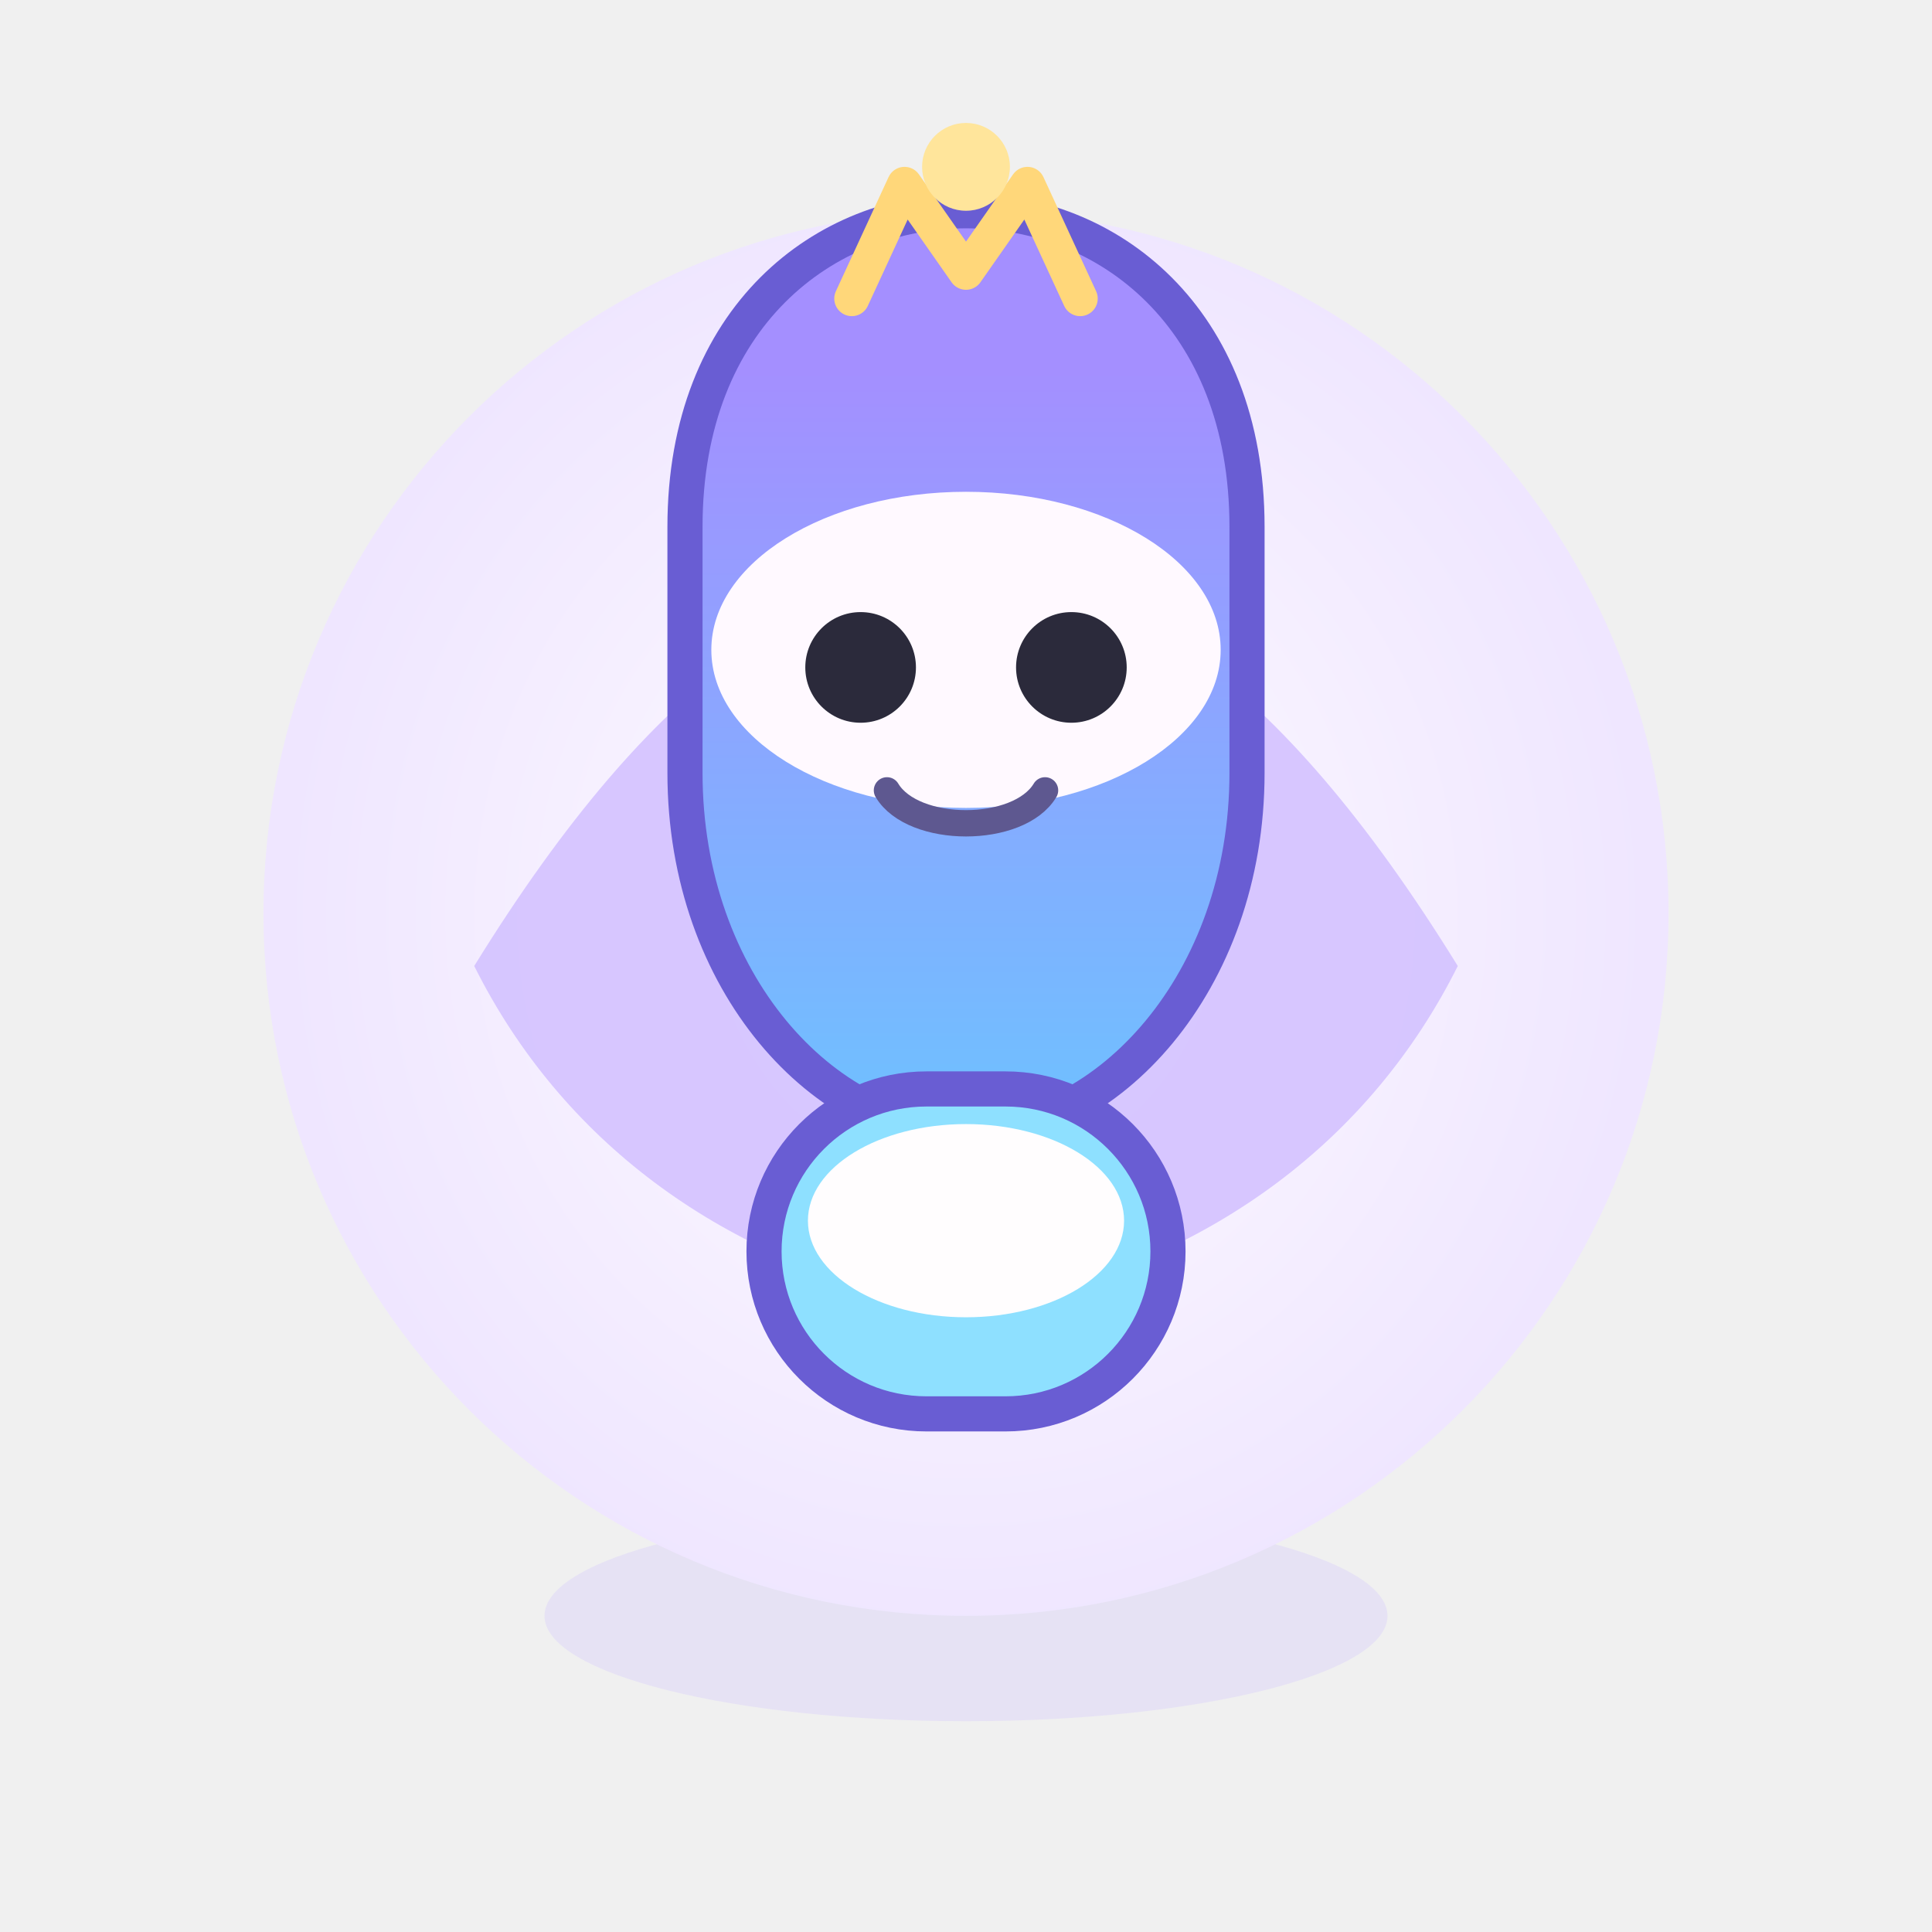
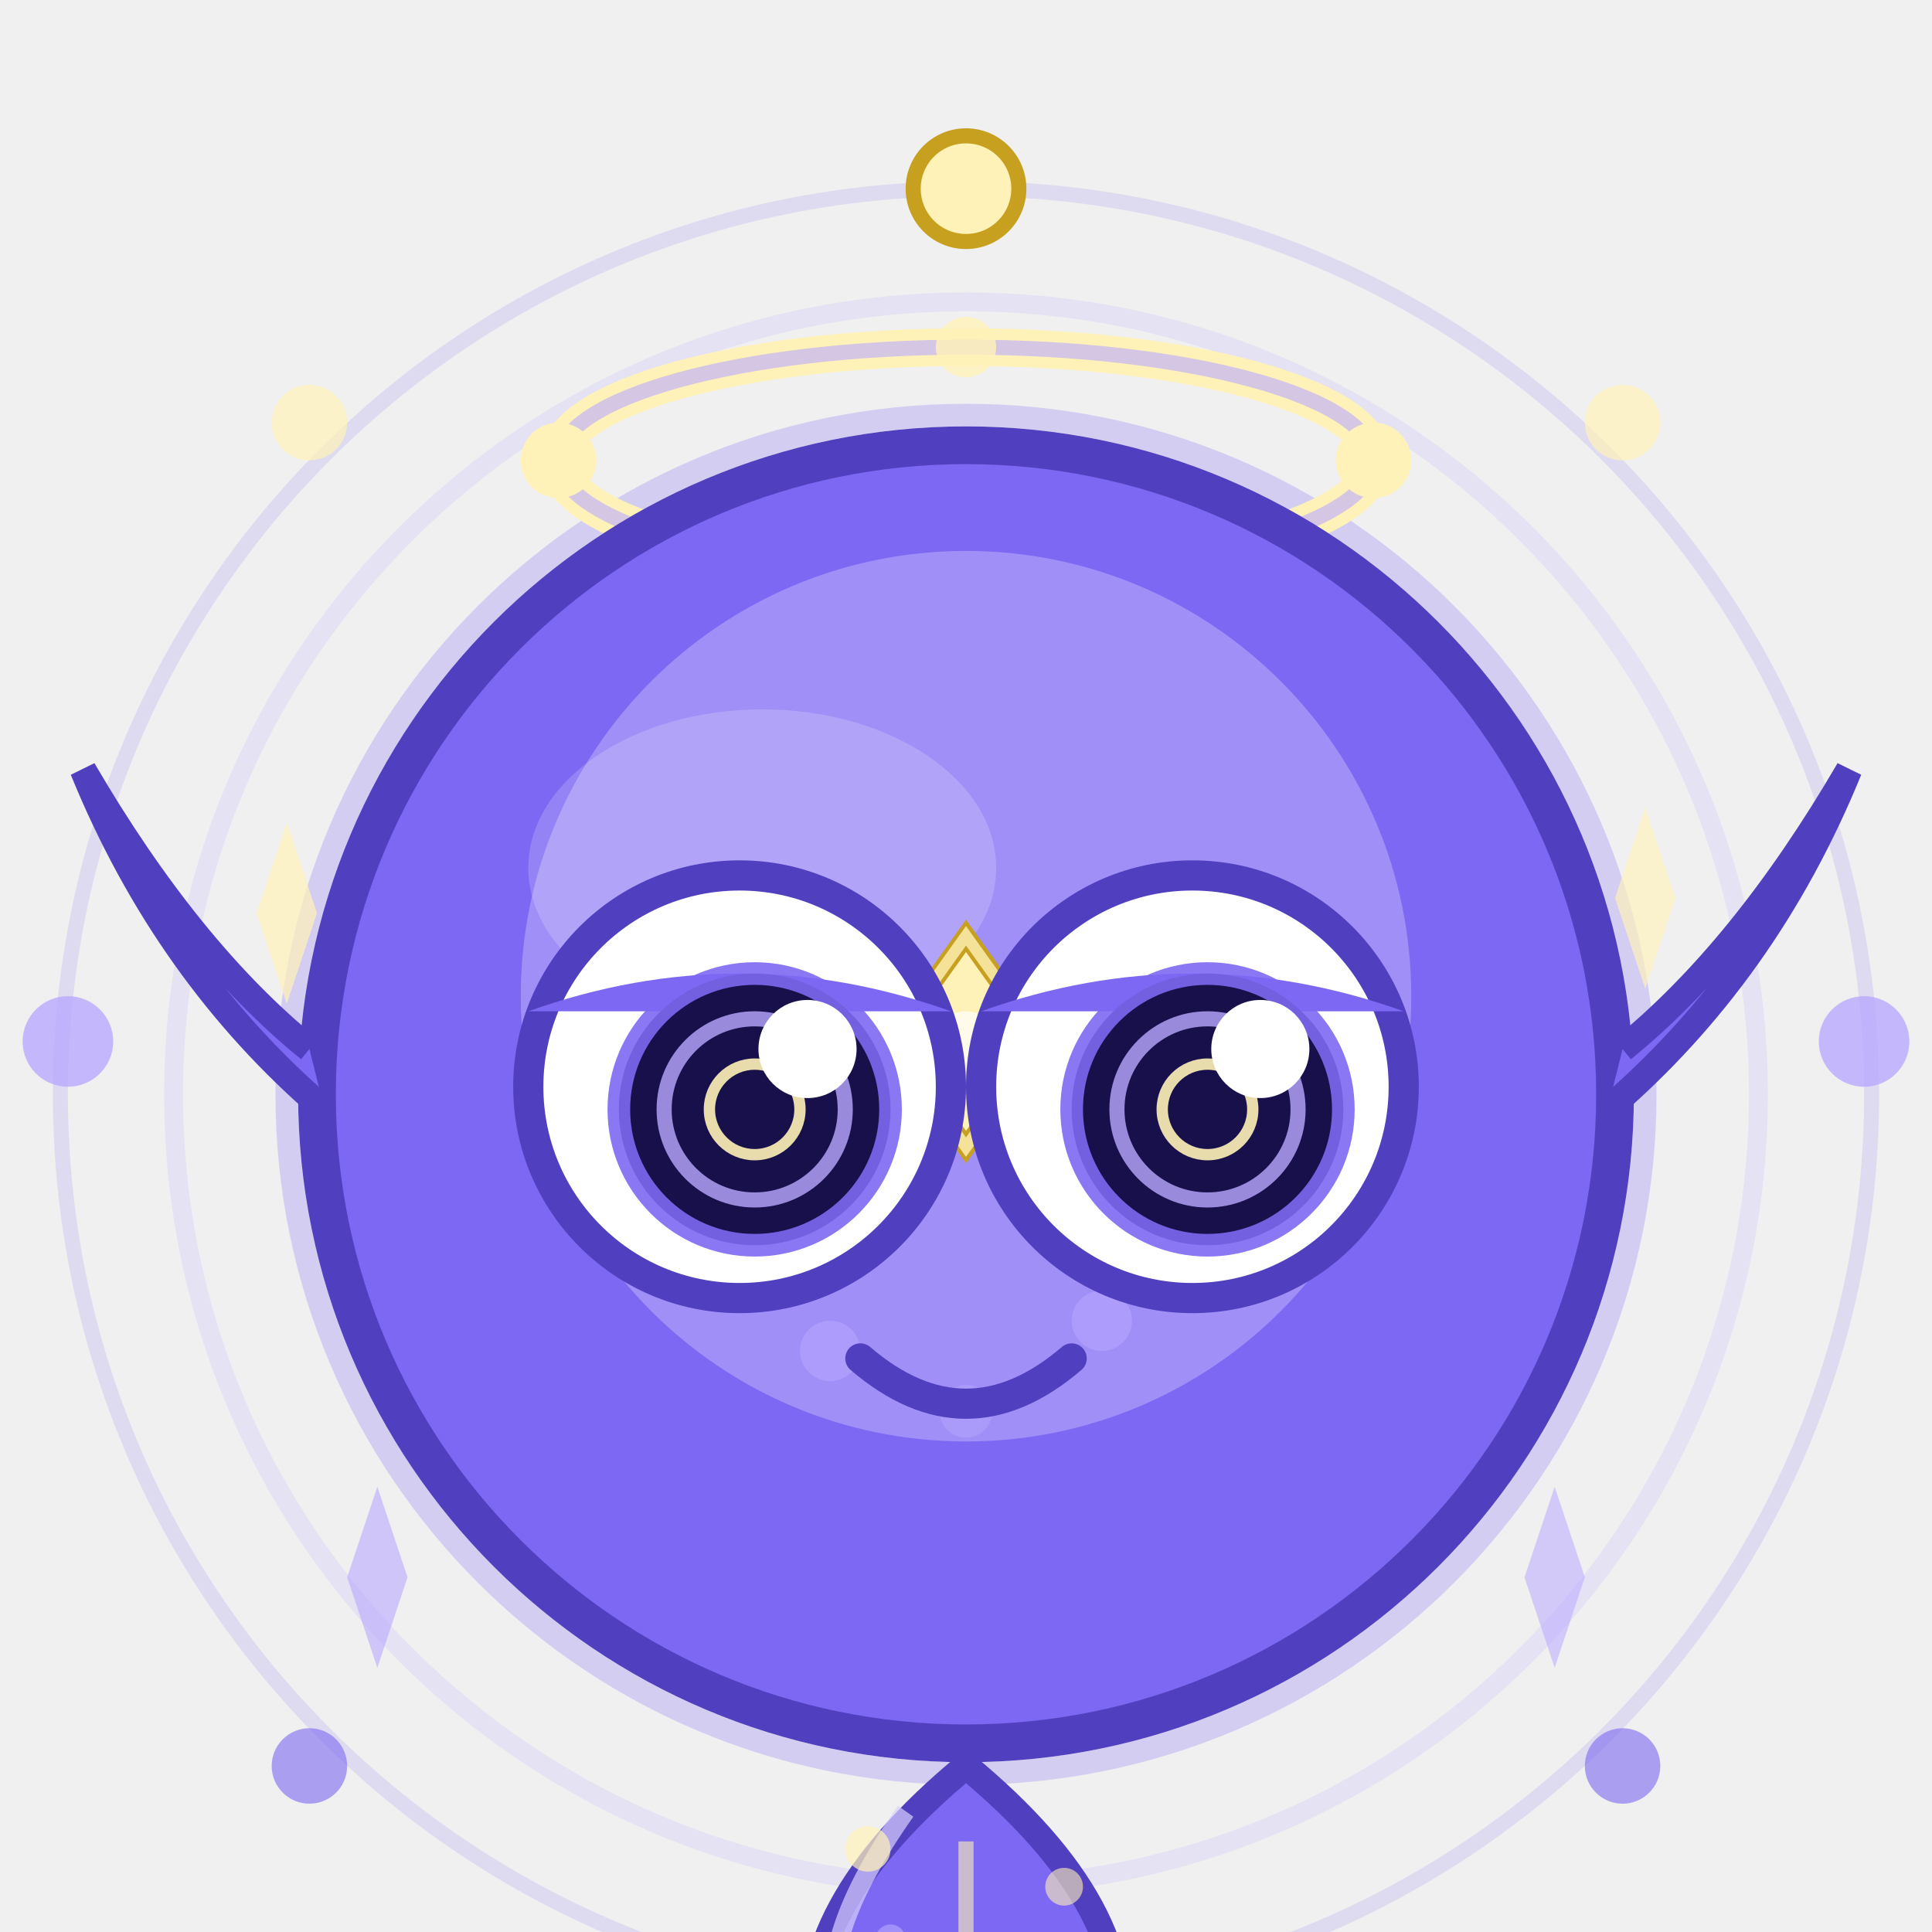
- <svg xmlns="http://www.w3.org/2000/svg" width="220" height="220" viewBox="0 0 220 220" fill="none">
-   <defs>
-     <radialGradient id="spriteOracleBg" cx="0" cy="0" r="1" gradientUnits="userSpaceOnUse" gradientTransform="translate(110 104) rotate(90) scale(82 78)">
-       <stop stop-color="#FFFDFE" />
-       <stop offset="1" stop-color="#EFE6FF" />
-     </radialGradient>
-     <linearGradient id="spriteOracleBody" x1="110" y1="42" x2="110" y2="162" gradientUnits="userSpaceOnUse">
-       <stop stop-color="#A48FFF" />
-       <stop offset="1" stop-color="#59D4FF" />
-     </linearGradient>
-   </defs>
-   <ellipse cx="110" cy="184" rx="48" ry="12" fill="#D1C1FF" fill-opacity=".3" />
-   <circle cx="110" cy="104" r="80" fill="url(#spriteOracleBg)" />
-   <path d="M54 110C75 76 93 66 109 66C101 89 100 120 104 148C82 143 64 130 54 110Z" fill="#D2C0FF" fill-opacity=".86" />
-   <path d="M166 110C145 76 127 66 111 66C119 89 120 120 116 148C138 143 156 130 166 110Z" fill="#D2C0FF" fill-opacity=".86" />
-   <path d="M78 60C78 36 94 24 110 24C126 24 142 36 142 60V88C142 112 126 129 110 129C94 129 78 112 78 88V60Z" fill="url(#spriteOracleBody)" stroke="#695DD3" stroke-width="4" />
-   <ellipse cx="110" cy="74" rx="29" ry="18" fill="#FFF9FF" />
-   <rect x="87" y="124" width="46" height="37" rx="18.5" fill="#8EE0FF" stroke="#695DD3" stroke-width="4" />
-   <ellipse cx="110" cy="139" rx="18" ry="11" fill="#FFFDFE" />
-   <circle cx="98" cy="76" r="6.3" fill="#2B2A3B" />
-   <circle cx="122" cy="76" r="6.3" fill="#2B2A3B" />
-   <path d="M101 90C104 95 116 95 119 90" stroke="#5E5890" stroke-width="3" stroke-linecap="round" />
-   <path d="M97 34L103 21L110 31L117 21L123 34" stroke="#FFD77A" stroke-width="4" stroke-linecap="round" stroke-linejoin="round" />
-   <circle cx="110" cy="19" r="5" fill="#FFE59B" />
+ <svg xmlns="http://www.w3.org/2000/svg" viewBox="0 0 512 512" width="512" height="512">
+   <g id="orbit-rings">
+     <circle cx="256" cy="290" r="240" fill="none" stroke="#7C68F2" stroke-width="4" opacity=".15" />
+     <circle cx="256" cy="290" r="210" fill="none" stroke="#B9A9FF" stroke-width="5" opacity=".2" />
+     <circle cx="256" cy="290" r="180" fill="none" stroke="#7C68F2" stroke-width="6" opacity=".25" />
+     <circle cx="256" cy="50" r="14" fill="#FFF2B8" stroke="#C8A020" stroke-width="4" />
+     <circle cx="494" cy="276" r="12" fill="#B9A9FF" opacity=".8" />
+     <circle cx="18" cy="276" r="12" fill="#B9A9FF" opacity=".8" />
+     <circle cx="430" cy="112" r="10" fill="#FFF2B8" opacity=".7" />
+     <circle cx="82" cy="112" r="10" fill="#FFF2B8" opacity=".7" />
+     <circle cx="430" cy="468" r="10" fill="#7C68F2" opacity=".6" />
+     <circle cx="82" cy="468" r="10" fill="#7C68F2" opacity=".6" />
+   </g>
+   <g id="halo">
+     <ellipse cx="256" cy="122" rx="108" ry="30" fill="none" stroke="#FFF2B8" stroke-width="10" />
+     <ellipse cx="256" cy="122" rx="108" ry="30" fill="none" stroke="#B9A9FF" stroke-width="4" opacity=".6" />
+     <circle cx="148" cy="122" r="10" fill="#FFF2B8" />
+     <circle cx="364" cy="122" r="10" fill="#FFF2B8" />
+     <circle cx="256" cy="92" r="8" fill="#FFF2B8" opacity=".8" />
+     <circle cx="256" cy="152" r="8" fill="#FFF2B8" opacity=".8" />
+   </g>
+   <g id="tail">
+     <path d="M256 468 Q210 506 216 542 Q256 524 296 542 Q302 506 256 468Z" fill="#7C68F2" stroke="#5040C0" stroke-width="7" />
+     <path d="M240 480 Q216 514 222 534" stroke="#D9D0FF" stroke-width="5" fill="none" opacity=".7" />
+     <path d="M256 488 L256 532" stroke="#FFF2B8" stroke-width="4" fill="none" opacity=".6" />
+     <circle cx="230" cy="490" r="6" fill="#FFF2B8" opacity=".7" />
+     <circle cx="282" cy="500" r="5" fill="#FFF2B8" opacity=".6" />
+     <circle cx="236" cy="514" r="4" fill="#B9A9FF" opacity=".6" />
+   </g>
+   <g id="sparkles">
+     <path d="M76 218 L84 242 L76 266 L68 242Z" fill="#FFF2B8" opacity=".7" />
+     <path d="M436 214 L444 238 L436 262 L428 238Z" fill="#FFF2B8" opacity=".65" />
+     <path d="M100 394 L108 418 L100 442 L92 418Z" fill="#B9A9FF" opacity=".6" />
+     <path d="M412 394 L420 418 L412 442 L404 418Z" fill="#B9A9FF" opacity=".55" />
+   </g>
+   <g id="body">
+     <circle cx="256" cy="290" r="172" fill="#7C68F2" stroke="#5040C0" stroke-width="10" />
+     <circle cx="256" cy="264" r="118" fill="#D9D0FF" opacity=".38" />
+     <ellipse cx="202" cy="230" rx="62" ry="42" fill="white" opacity=".18" />
+     <circle cx="220" cy="358" r="8" fill="#B9A9FF" opacity=".5" />
+     <circle cx="292" cy="350" r="8" fill="#B9A9FF" opacity=".5" />
+     <circle cx="256" cy="374" r="7" fill="#B9A9FF" opacity=".4" />
+   </g>
+   <g id="core-gem">
+     <polygon points="256,248 276,276 256,304 236,276" fill="#FFF2B8" stroke="#C8A020" stroke-width="5" />
+     <polygon points="256,248 276,276 256,304 236,276" fill="none" stroke="#FFF2B8" stroke-width="3" opacity=".8" />
+     <circle cx="256" cy="276" r="8" fill="white" opacity=".7" />
+   </g>
+   <g id="arms">
+     <path d="M86 294 Q44 258 22 204 Q50 252 82 278" fill="#7C68F2" stroke="#5040C0" stroke-width="7" />
+     <path d="M426 294 Q468 258 490 204 Q462 252 430 278" fill="#7C68F2" stroke="#5040C0" stroke-width="7" />
+   </g>
+   <g id="eyes">
+     <circle cx="196" cy="288" r="56" fill="white" stroke="#5040C0" stroke-width="8" />
+     <circle cx="316" cy="288" r="56" fill="white" stroke="#5040C0" stroke-width="8" />
+     <path d="M140 268 Q196 248 252 268" fill="#7C68F2" stroke="none" />
+     <path d="M260 268 Q316 248 372 268" fill="#7C68F2" stroke="none" />
+     <circle cx="200" cy="294" r="36" fill="#18104A" />
+     <circle cx="320" cy="294" r="36" fill="#18104A" />
+     <circle cx="200" cy="294" r="36" fill="none" stroke="#7C68F2" stroke-width="6" opacity=".9" />
+     <circle cx="320" cy="294" r="36" fill="none" stroke="#7C68F2" stroke-width="6" opacity=".9" />
+     <circle cx="200" cy="294" r="24" fill="none" stroke="#B9A9FF" stroke-width="4" opacity=".8" />
+     <circle cx="320" cy="294" r="24" fill="none" stroke="#B9A9FF" stroke-width="4" opacity=".8" />
+     <circle cx="200" cy="294" r="12" fill="none" stroke="#FFF2B8" stroke-width="3" opacity=".9" />
+     <circle cx="320" cy="294" r="12" fill="none" stroke="#FFF2B8" stroke-width="3" opacity=".9" />
+     <circle cx="214" cy="278" r="13" fill="white" />
+     <circle cx="334" cy="278" r="13" fill="white" />
+   </g>
+   <g id="mouth">
+     <path d="M228 360 Q256 384 284 360" stroke="#5040C0" stroke-width="8" fill="none" stroke-linecap="round" />
+   </g>
</svg>
